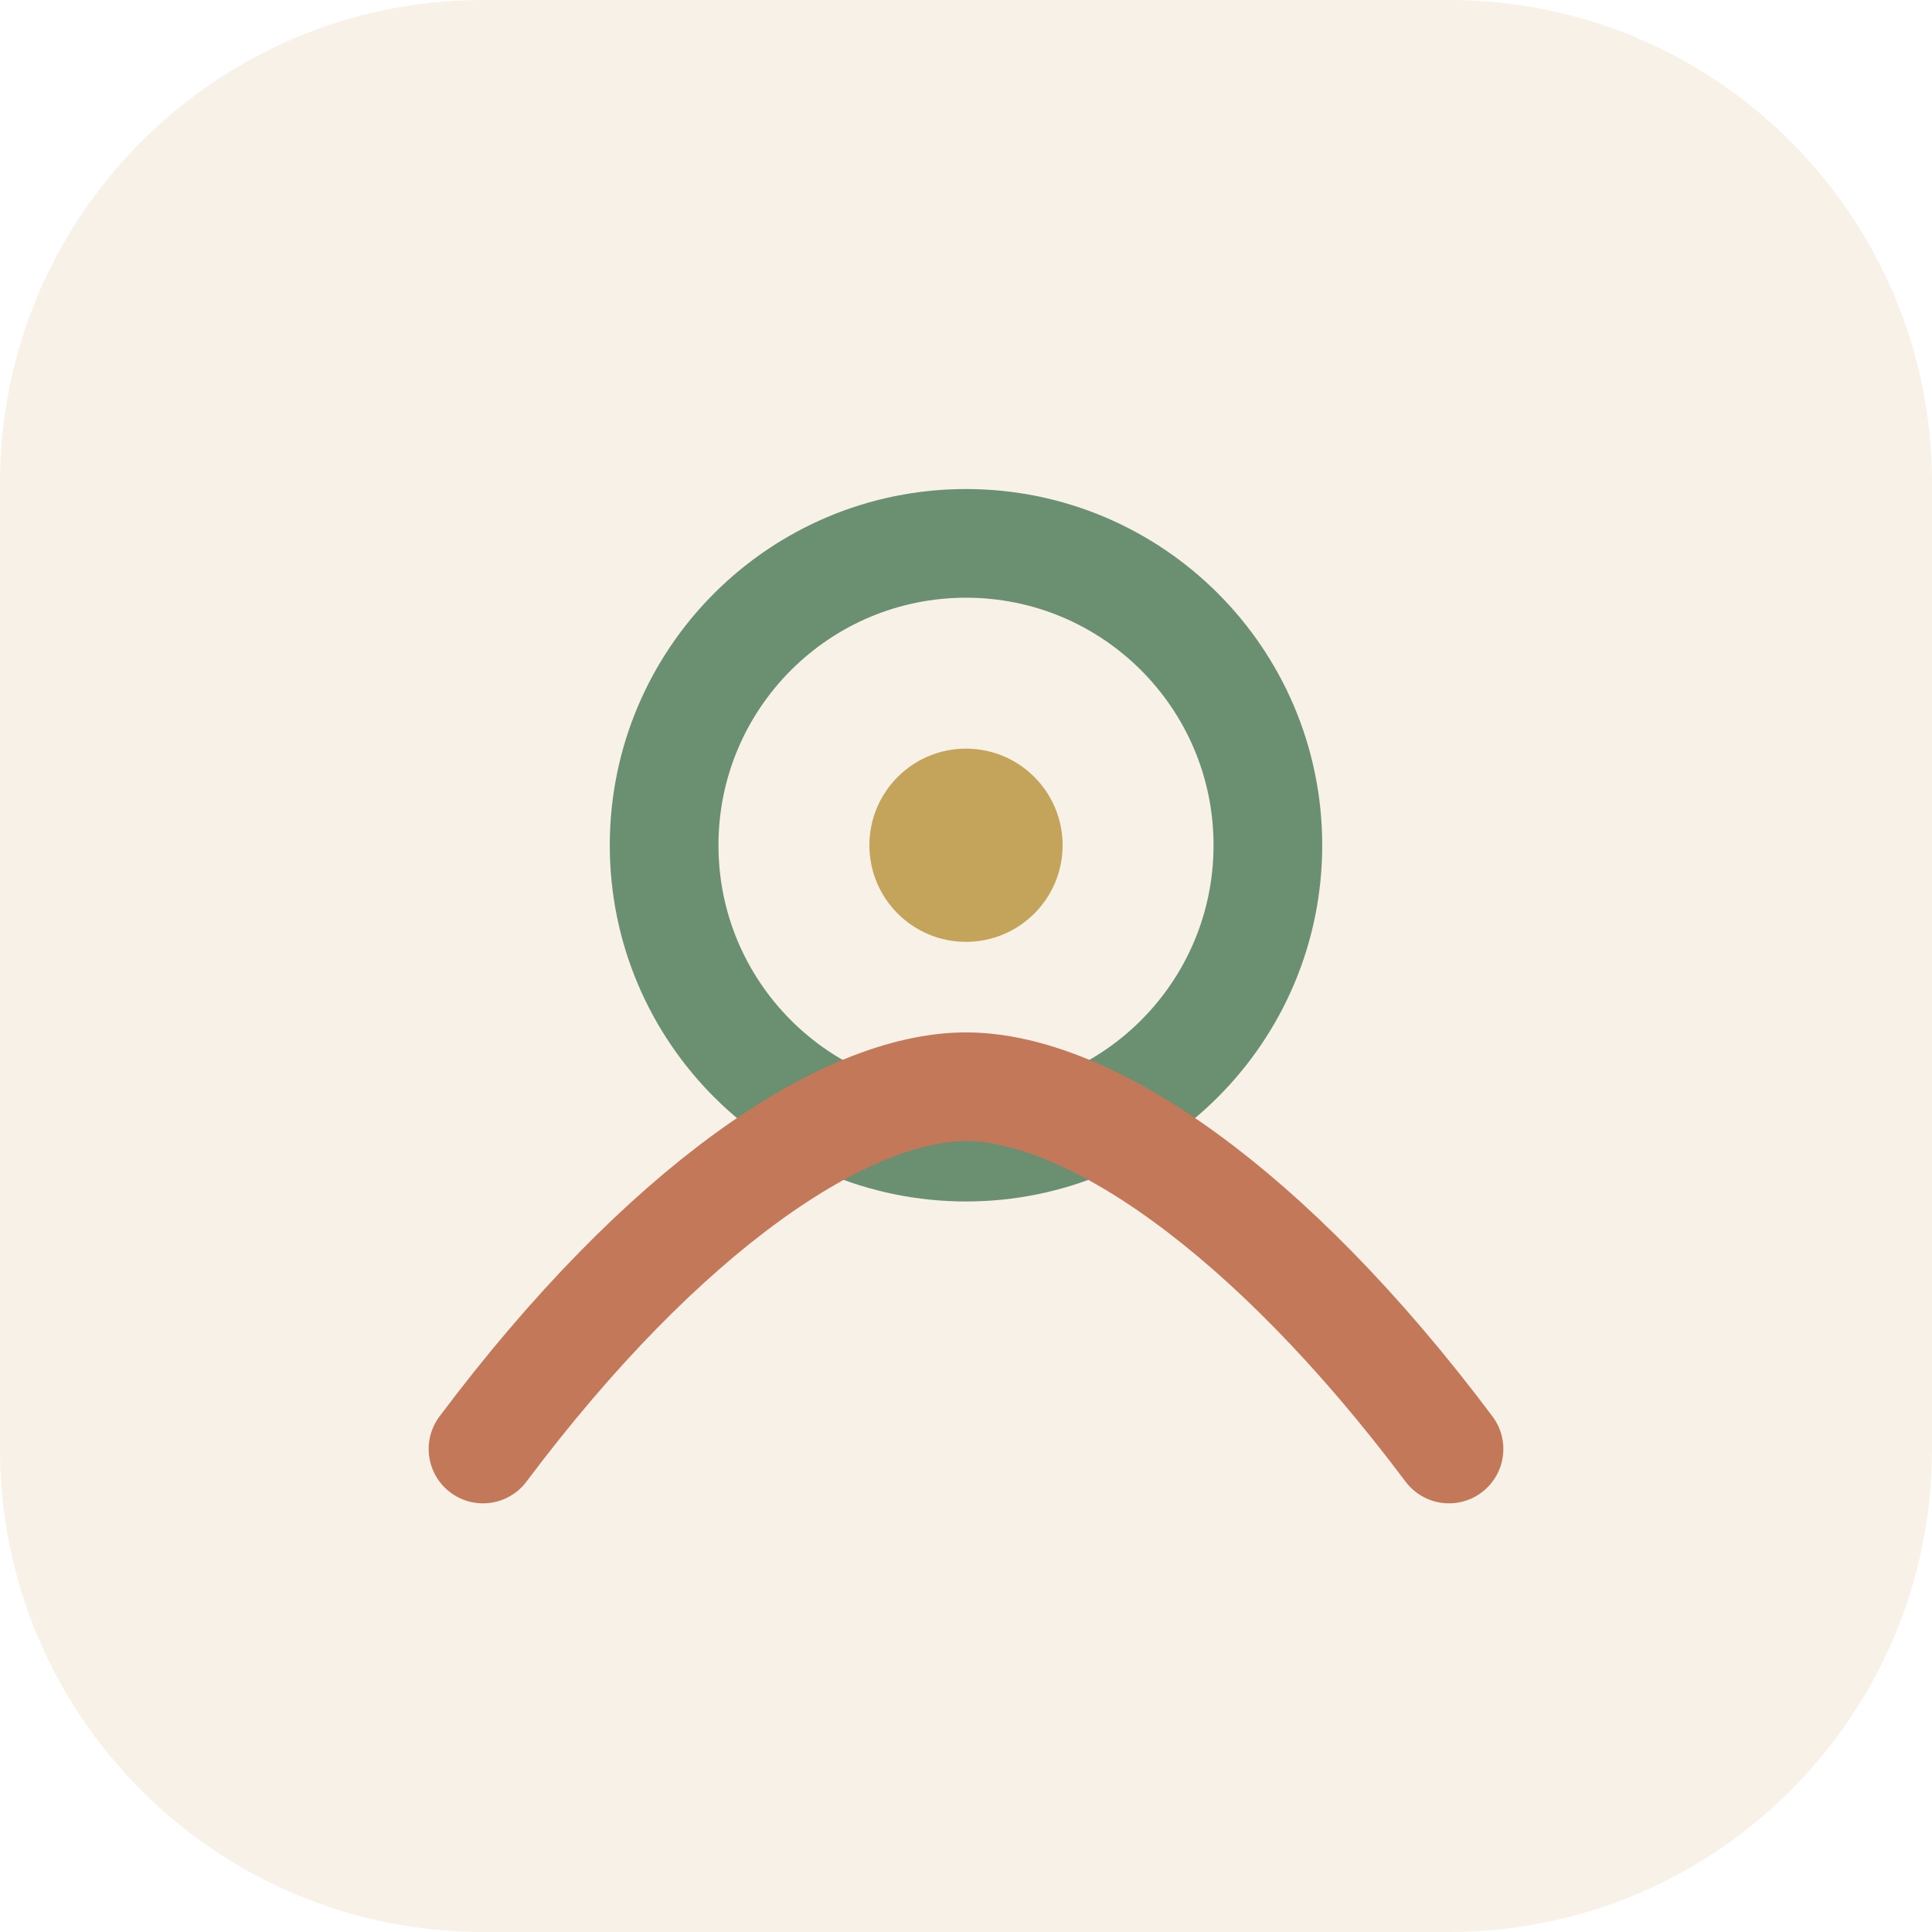
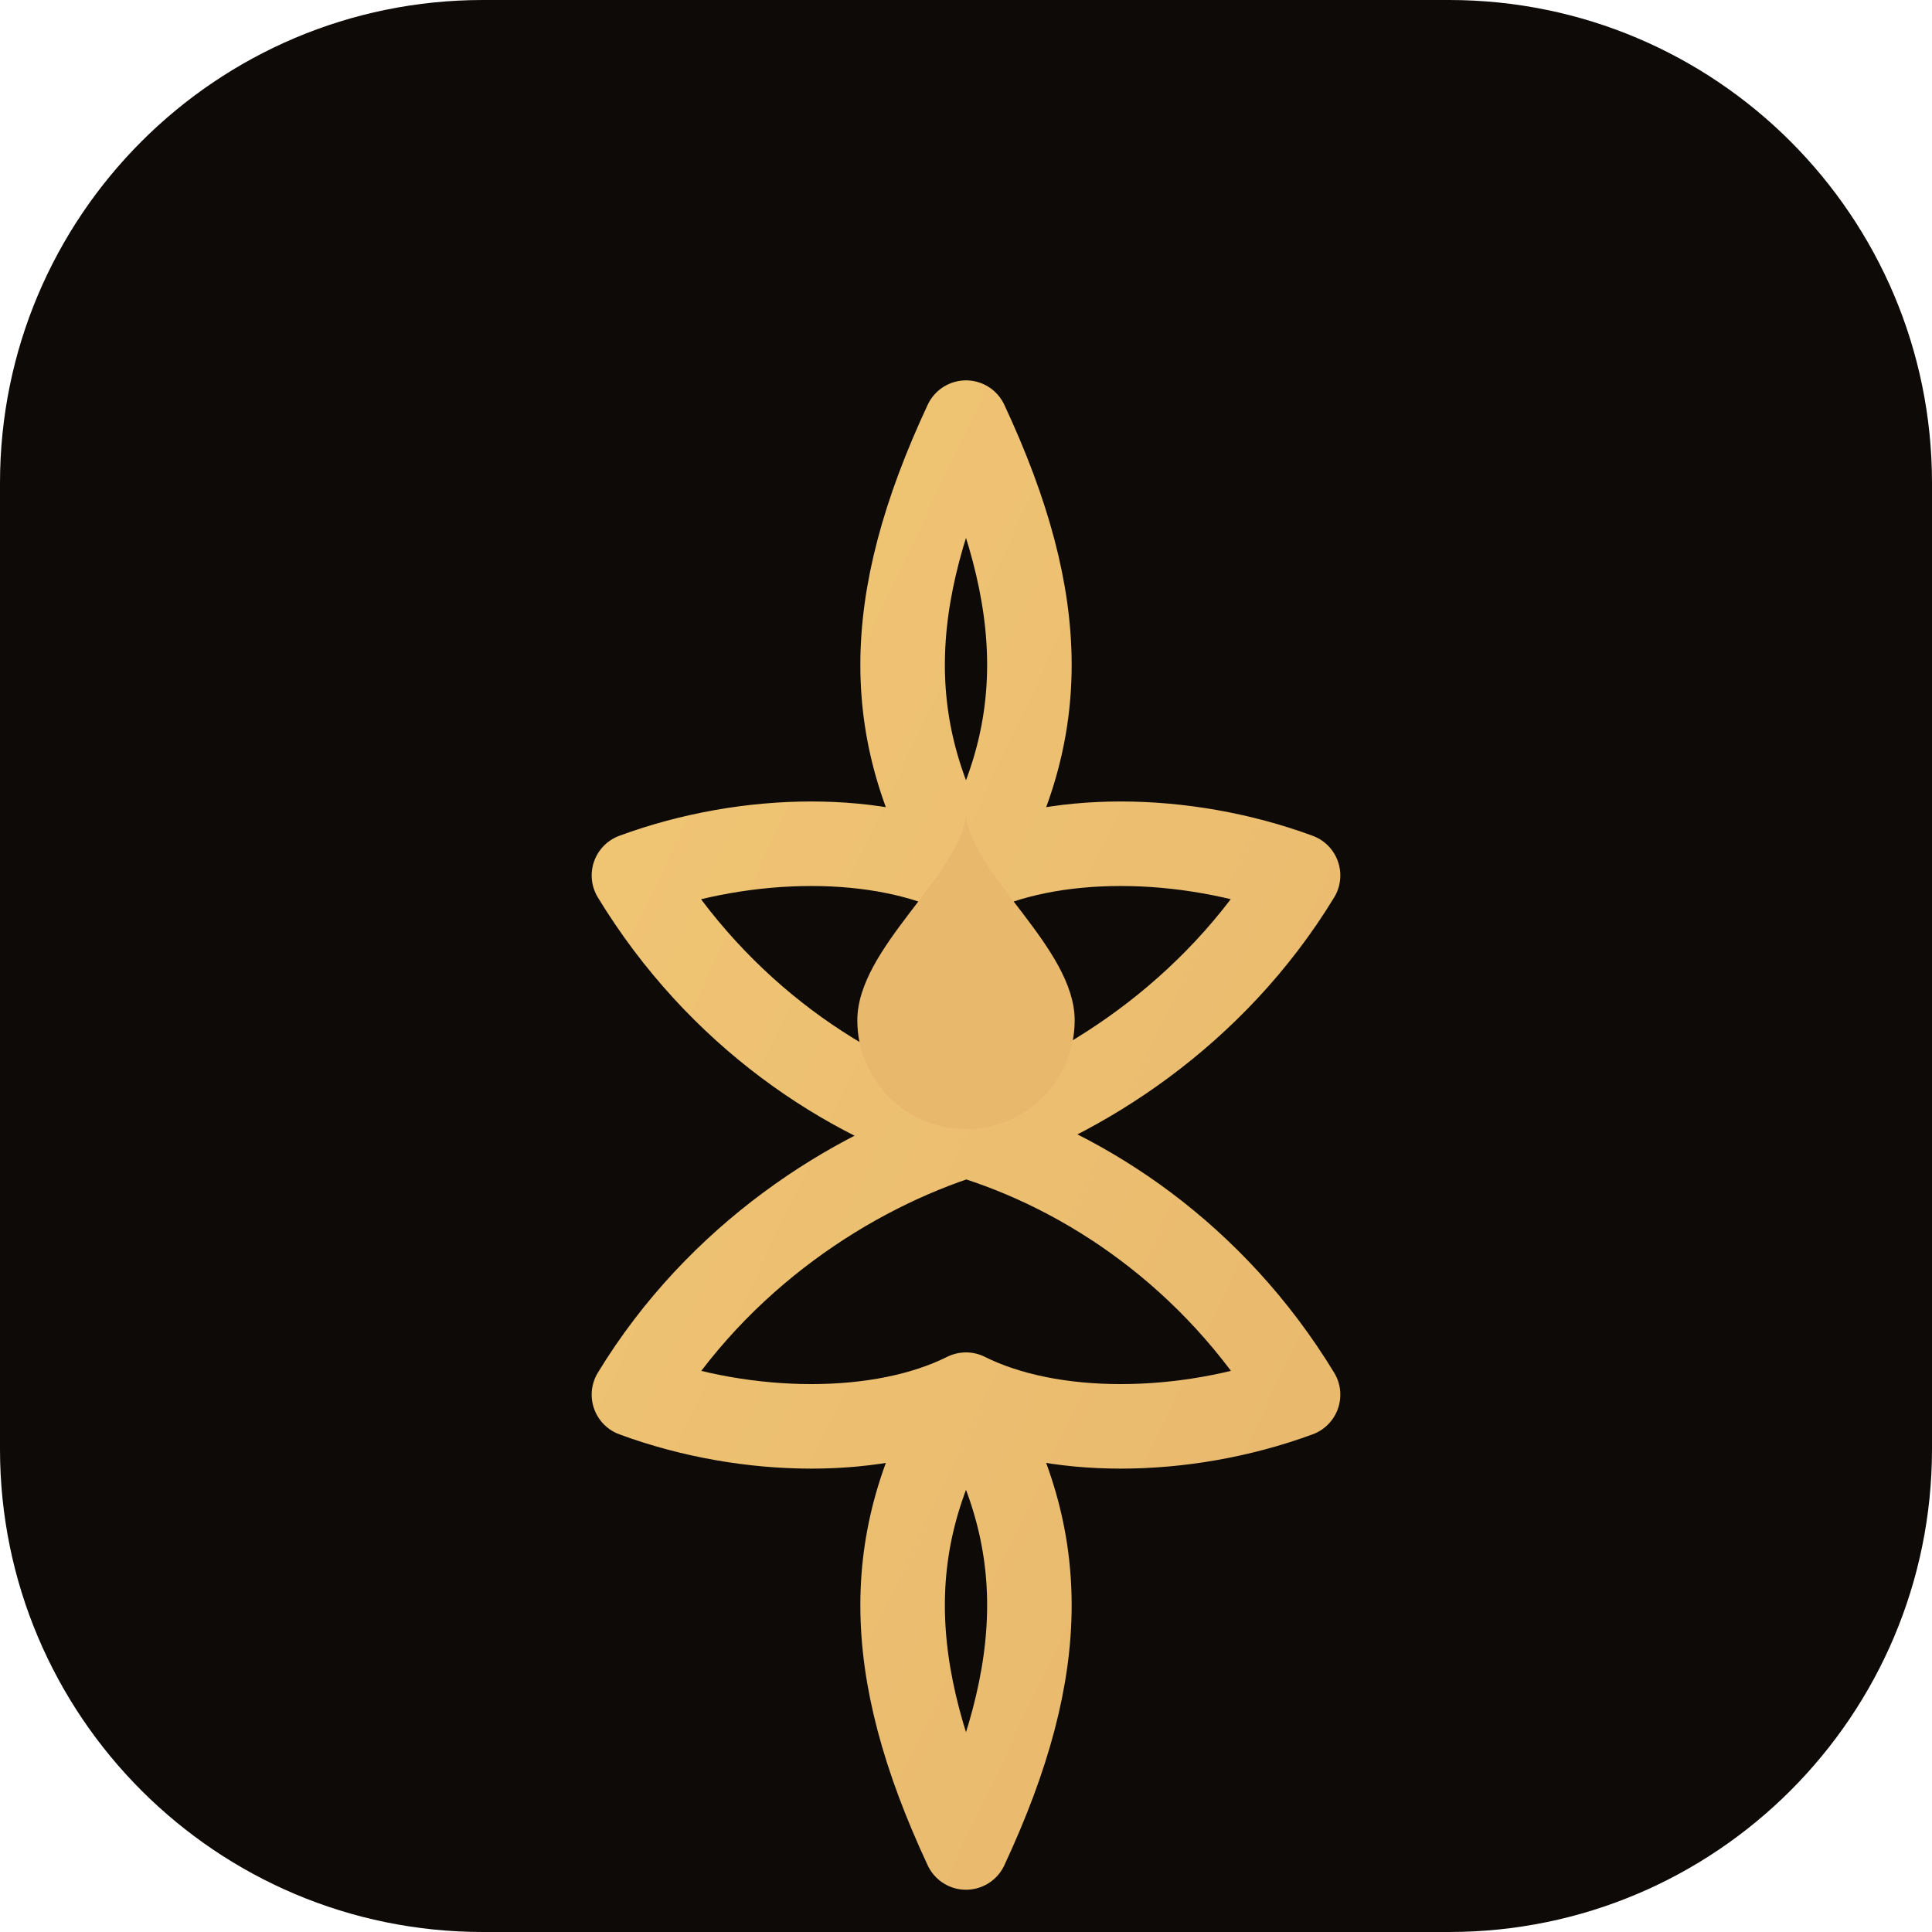
<svg xmlns="http://www.w3.org/2000/svg" viewBox="0 0 32 32">
-   <rect width="32" height="32" rx="8" fill="#f7f1e8" />
-   <circle cx="16" cy="14" r="5" fill="none" stroke="#6b8f71" stroke-width="1.8" />
-   <path d="M8 24c3-4 6-6 8-6s5 2 8 6" fill="none" stroke="#c4785a" stroke-width="1.8" stroke-linecap="round" />
-   <circle cx="16" cy="14" r="1.6" fill="#c4a35a" />
+   <defs>
+     <linearGradient id="g" x1="0" y1="0" x2="1" y2="1">
+       <stop offset="0%" stop-color="#f0c674" />
+       <stop offset="100%" stop-color="#e8b86d" />
+     </linearGradient>
+   </defs>
+   <rect width="32" height="32" rx="8" fill="#0d0a08" />
+   <path d="M16 7c1.4 3 1.4 5.2 0 7.5 1.4-.7 3.6-.7 5.5 0-1.4 2.3-3.6 3.7-5.5 4.3 2 .6 4.1 2 5.5 4.3-1.9.7-4.1.7-5.5 0 1.4 2.3 1.4 4.5 0 7.5-1.4-3-1.4-5.2 0-7.5-1.4.7-3.6.7-5.5 0 1.4-2.3 3.6-3.7 5.5-4.3-2-.6-4.1-2-5.5-4.3 1.9-.7 4.1-.7 5.5 0-1.4-2.3-1.4-4.5 0-7.5z" fill="none" stroke="url(#g)" stroke-width="1.4" stroke-linejoin="round" />
+   <path d="M16 13.5c-.1 1-1.8 2.2-1.8 3.4a1.8 1.8 0 1 0 3.6 0c0-1.2-1.7-2.4-1.8-3.4z" fill="#e8b86d" />
</svg>
